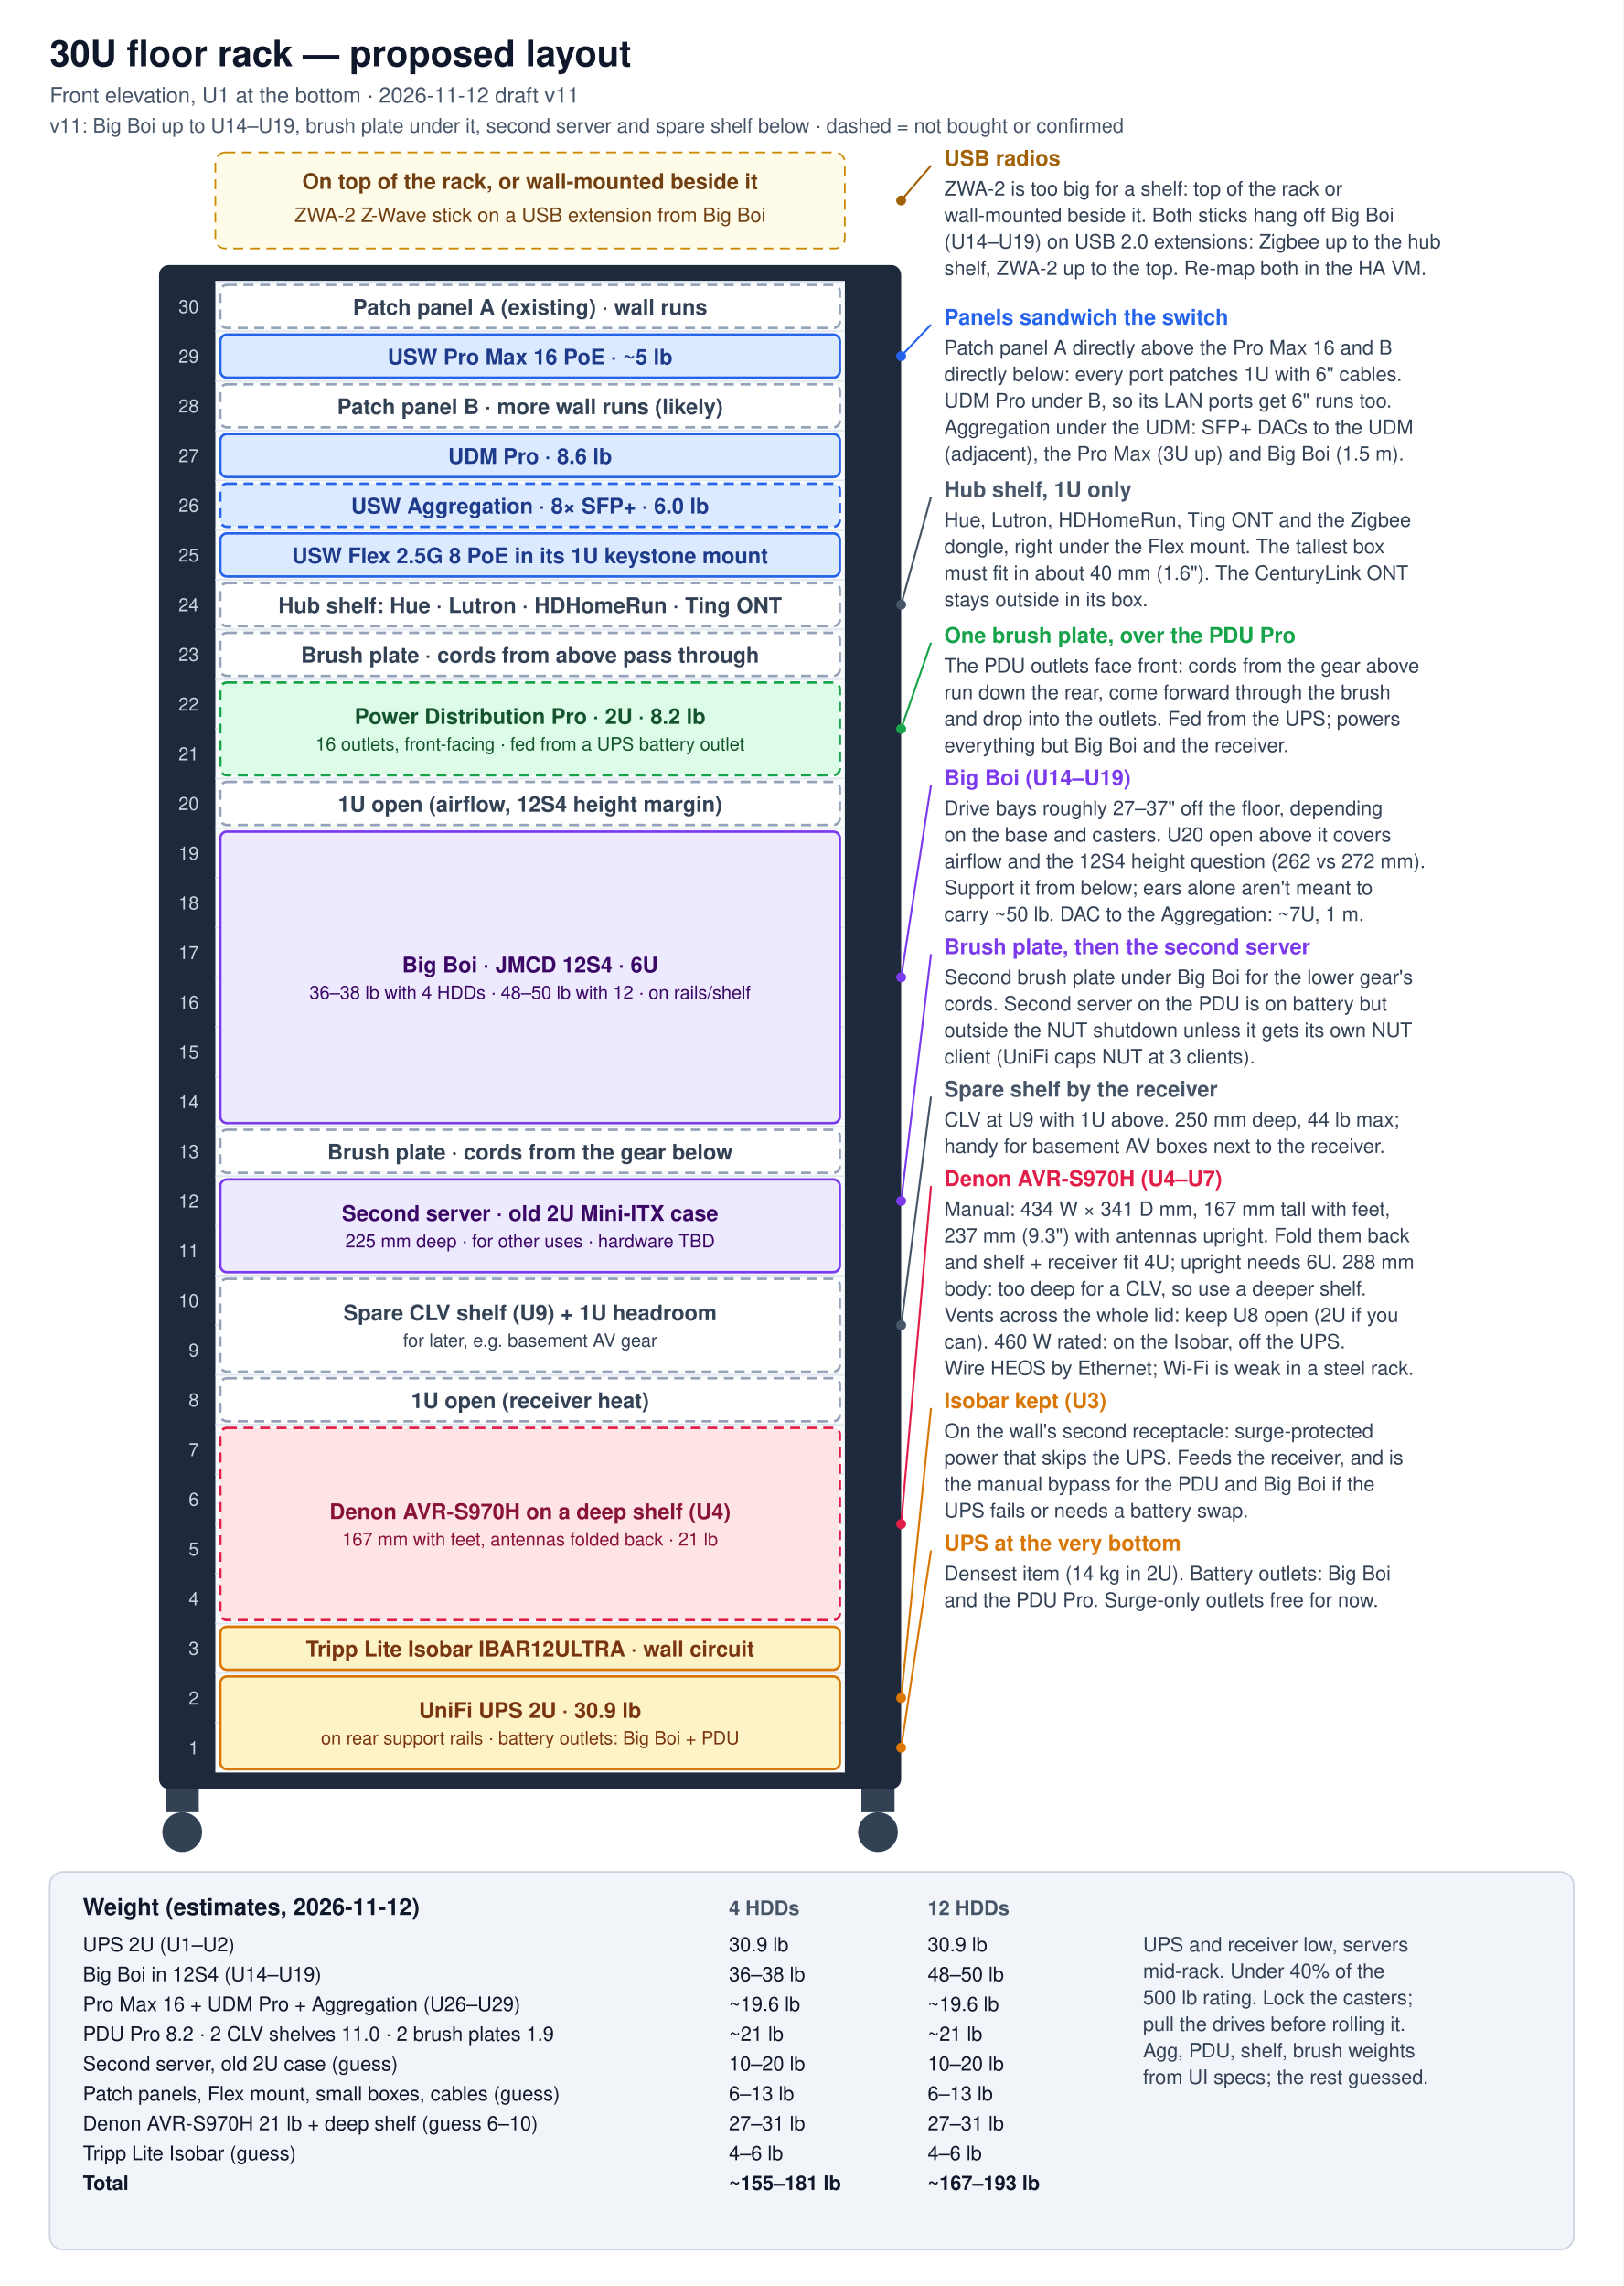
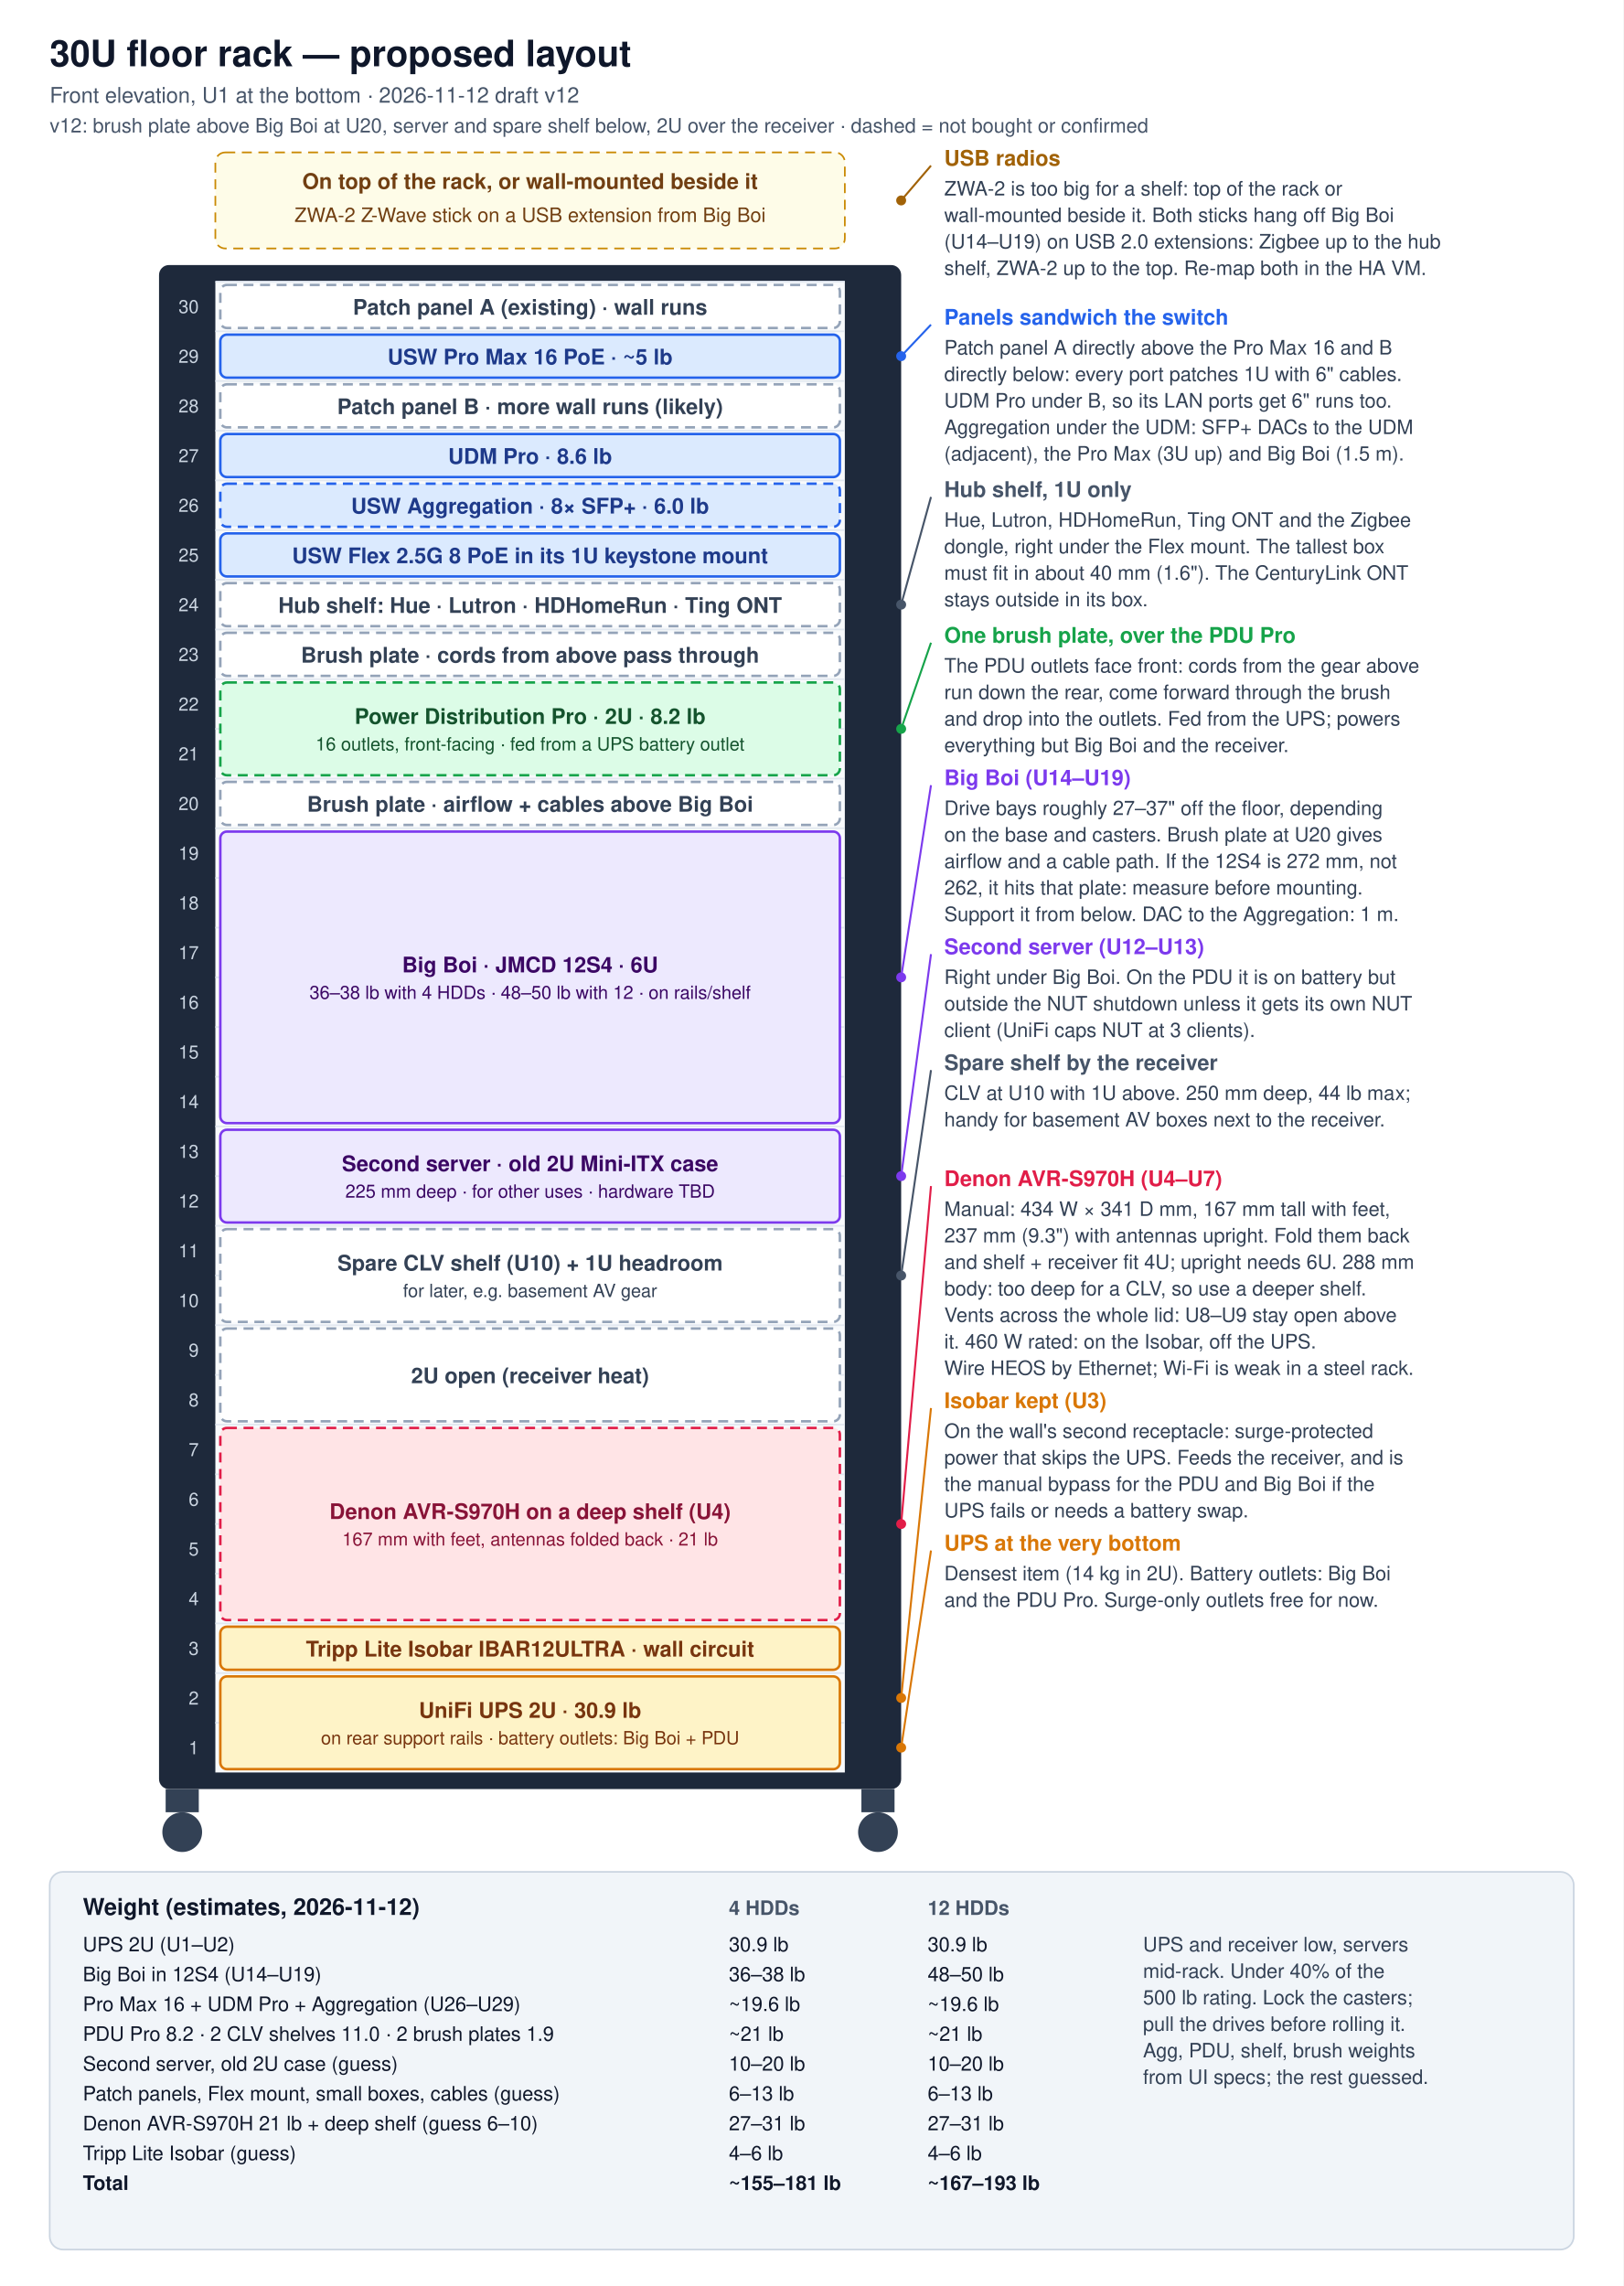
<svg xmlns="http://www.w3.org/2000/svg" viewBox="0 0 980 1380" width="980" height="1380" font-family="-apple-system, system-ui, Segoe UI, Helvetica, Arial, sans-serif">
  <defs>
    <pattern id="hatch" width="8" height="8" patternUnits="userSpaceOnUse" patternTransform="rotate(45)">
      <line x1="0" y1="0" x2="0" y2="8" stroke="#e2e8f0" stroke-width="3" />
    </pattern>
  </defs>
  <rect width="980" height="1380" fill="#ffffff" />
  <text x="30" y="40" font-size="22" font-weight="700" fill="#0f172a">30U floor rack — proposed layout</text>
-   <text x="30" y="62" font-size="13" fill="#475569">Front elevation, U1 at the bottom · 2026-11-12 draft v11</text>
-   <text x="30" y="80" font-size="12" fill="#475569">v11: Big Boi up to U14–U19, brush plate under it, second server and spare shelf below · dashed = not bought or confirmed</text>
+   <text x="30" y="62" font-size="13" fill="#475569">Front elevation, U1 at the bottom · 2026-11-12 draft v12</text>
+   <text x="30" y="80" font-size="12" fill="#475569">v12: brush plate above Big Boi at U20, server and spare shelf below, 2U over the receiver · dashed = not bought or confirmed</text>
  <rect x="130" y="92" width="380" height="58" rx="6" fill="#fefce8" stroke="#ca8a04" stroke-dasharray="6 4" />
  <text x="320" y="114" font-size="13" font-weight="700" fill="#713f12" text-anchor="middle">On top of the rack, or wall-mounted beside it</text>
  <text x="320" y="134" font-size="12" fill="#713f12" text-anchor="middle">ZWA-2 Z-Wave stick on a USB extension from Big Boi</text>
  <rect x="96" y="160" width="448" height="920" rx="6" fill="#1e293b" />
  <rect x="130" y="170" width="380" height="900" fill="#f8fafc" />
  <text x="120" y="1059" font-size="11" fill="#cbd5e1" text-anchor="end">1</text>
  <line x1="130" y1="1040" x2="510" y2="1040" stroke="#e2e8f0" />
  <text x="120" y="1029" font-size="11" fill="#cbd5e1" text-anchor="end">2</text>
  <line x1="130" y1="1010" x2="510" y2="1010" stroke="#e2e8f0" />
  <text x="120" y="999" font-size="11" fill="#cbd5e1" text-anchor="end">3</text>
  <line x1="130" y1="980" x2="510" y2="980" stroke="#e2e8f0" />
  <text x="120" y="969" font-size="11" fill="#cbd5e1" text-anchor="end">4</text>
  <line x1="130" y1="950" x2="510" y2="950" stroke="#e2e8f0" />
  <text x="120" y="939" font-size="11" fill="#cbd5e1" text-anchor="end">5</text>
  <line x1="130" y1="920" x2="510" y2="920" stroke="#e2e8f0" />
  <text x="120" y="909" font-size="11" fill="#cbd5e1" text-anchor="end">6</text>
  <line x1="130" y1="890" x2="510" y2="890" stroke="#e2e8f0" />
  <text x="120" y="879" font-size="11" fill="#cbd5e1" text-anchor="end">7</text>
  <line x1="130" y1="860" x2="510" y2="860" stroke="#e2e8f0" />
  <text x="120" y="849" font-size="11" fill="#cbd5e1" text-anchor="end">8</text>
  <line x1="130" y1="830" x2="510" y2="830" stroke="#e2e8f0" />
  <text x="120" y="819" font-size="11" fill="#cbd5e1" text-anchor="end">9</text>
  <line x1="130" y1="800" x2="510" y2="800" stroke="#e2e8f0" />
  <text x="120" y="789" font-size="11" fill="#cbd5e1" text-anchor="end">10</text>
  <line x1="130" y1="770" x2="510" y2="770" stroke="#e2e8f0" />
  <text x="120" y="759" font-size="11" fill="#cbd5e1" text-anchor="end">11</text>
  <line x1="130" y1="740" x2="510" y2="740" stroke="#e2e8f0" />
  <text x="120" y="729" font-size="11" fill="#cbd5e1" text-anchor="end">12</text>
  <line x1="130" y1="710" x2="510" y2="710" stroke="#e2e8f0" />
  <text x="120" y="699" font-size="11" fill="#cbd5e1" text-anchor="end">13</text>
  <line x1="130" y1="680" x2="510" y2="680" stroke="#e2e8f0" />
  <text x="120" y="669" font-size="11" fill="#cbd5e1" text-anchor="end">14</text>
  <line x1="130" y1="650" x2="510" y2="650" stroke="#e2e8f0" />
  <text x="120" y="639" font-size="11" fill="#cbd5e1" text-anchor="end">15</text>
  <line x1="130" y1="620" x2="510" y2="620" stroke="#e2e8f0" />
  <text x="120" y="609" font-size="11" fill="#cbd5e1" text-anchor="end">16</text>
  <line x1="130" y1="590" x2="510" y2="590" stroke="#e2e8f0" />
  <text x="120" y="579" font-size="11" fill="#cbd5e1" text-anchor="end">17</text>
  <line x1="130" y1="560" x2="510" y2="560" stroke="#e2e8f0" />
  <text x="120" y="549" font-size="11" fill="#cbd5e1" text-anchor="end">18</text>
  <line x1="130" y1="530" x2="510" y2="530" stroke="#e2e8f0" />
  <text x="120" y="519" font-size="11" fill="#cbd5e1" text-anchor="end">19</text>
  <line x1="130" y1="500" x2="510" y2="500" stroke="#e2e8f0" />
  <text x="120" y="489" font-size="11" fill="#cbd5e1" text-anchor="end">20</text>
  <line x1="130" y1="470" x2="510" y2="470" stroke="#e2e8f0" />
  <text x="120" y="459" font-size="11" fill="#cbd5e1" text-anchor="end">21</text>
  <line x1="130" y1="440" x2="510" y2="440" stroke="#e2e8f0" />
  <text x="120" y="429" font-size="11" fill="#cbd5e1" text-anchor="end">22</text>
  <line x1="130" y1="410" x2="510" y2="410" stroke="#e2e8f0" />
  <text x="120" y="399" font-size="11" fill="#cbd5e1" text-anchor="end">23</text>
  <line x1="130" y1="380" x2="510" y2="380" stroke="#e2e8f0" />
  <text x="120" y="369" font-size="11" fill="#cbd5e1" text-anchor="end">24</text>
  <line x1="130" y1="350" x2="510" y2="350" stroke="#e2e8f0" />
  <text x="120" y="339" font-size="11" fill="#cbd5e1" text-anchor="end">25</text>
  <line x1="130" y1="320" x2="510" y2="320" stroke="#e2e8f0" />
  <text x="120" y="309" font-size="11" fill="#cbd5e1" text-anchor="end">26</text>
  <line x1="130" y1="290" x2="510" y2="290" stroke="#e2e8f0" />
  <text x="120" y="279" font-size="11" fill="#cbd5e1" text-anchor="end">27</text>
  <line x1="130" y1="260" x2="510" y2="260" stroke="#e2e8f0" />
  <text x="120" y="249" font-size="11" fill="#cbd5e1" text-anchor="end">28</text>
  <line x1="130" y1="230" x2="510" y2="230" stroke="#e2e8f0" />
  <text x="120" y="219" font-size="11" fill="#cbd5e1" text-anchor="end">29</text>
  <line x1="130" y1="200" x2="510" y2="200" stroke="#e2e8f0" />
  <text x="120" y="189" font-size="11" fill="#cbd5e1" text-anchor="end">30</text>
  <line x1="130" y1="170" x2="510" y2="170" stroke="#e2e8f0" />
  <rect x="100" y="1080" width="20" height="14" fill="#334155" />
  <circle cx="110" cy="1106" r="12" fill="#334155" />
  <rect x="520" y="1080" width="20" height="14" fill="#334155" />
  <circle cx="530" cy="1106" r="12" fill="#334155" />
  <rect x="133" y="172" width="374" height="26" rx="4" fill="#ffffff" stroke="#94a3b8" stroke-width="1.5" stroke-dasharray="6 4" />
  <text x="320" y="190" font-size="13" font-weight="700" fill="#334155" text-anchor="middle">Patch panel A (existing)  ·  wall runs</text>
  <rect x="133" y="202" width="374" height="26" rx="4" fill="#dbeafe" stroke="#2563eb" stroke-width="1.5" />
  <text x="320" y="220" font-size="13" font-weight="700" fill="#1e3a8a" text-anchor="middle">USW Pro Max 16 PoE  ·  ~5 lb</text>
  <rect x="133" y="232" width="374" height="26" rx="4" fill="#ffffff" stroke="#94a3b8" stroke-width="1.5" stroke-dasharray="6 4" />
  <text x="320" y="250" font-size="13" font-weight="700" fill="#334155" text-anchor="middle">Patch panel B  ·  more wall runs (likely)</text>
  <rect x="133" y="262" width="374" height="26" rx="4" fill="#dbeafe" stroke="#2563eb" stroke-width="1.5" />
  <text x="320" y="280" font-size="13" font-weight="700" fill="#1e3a8a" text-anchor="middle">UDM Pro  ·  8.6 lb</text>
  <rect x="133" y="292" width="374" height="26" rx="4" fill="#dbeafe" stroke="#2563eb" stroke-width="1.5" stroke-dasharray="6 4" />
  <text x="320" y="310" font-size="13" font-weight="700" fill="#1e3a8a" text-anchor="middle">USW Aggregation  ·  8× SFP+  ·  6.0 lb</text>
  <rect x="133" y="322" width="374" height="26" rx="4" fill="#dbeafe" stroke="#2563eb" stroke-width="1.5" />
  <text x="320" y="340" font-size="13" font-weight="700" fill="#1e3a8a" text-anchor="middle">USW Flex 2.5G 8 PoE in its 1U keystone mount</text>
  <rect x="133" y="352" width="374" height="26" rx="4" fill="#ffffff" stroke="#94a3b8" stroke-width="1.5" stroke-dasharray="6 4" />
  <text x="320" y="370" font-size="13" font-weight="700" fill="#334155" text-anchor="middle">Hub shelf: Hue · Lutron · HDHomeRun · Ting ONT</text>
  <rect x="133" y="382" width="374" height="26" rx="4" fill="#ffffff" stroke="#94a3b8" stroke-width="1.5" stroke-dasharray="6 4" />
  <text x="320" y="400" font-size="13" font-weight="700" fill="#334155" text-anchor="middle">Brush plate  ·  cords from above pass through</text>
  <rect x="133" y="412" width="374" height="56" rx="4" fill="#dcfce7" stroke="#16a34a" stroke-width="1.5" stroke-dasharray="6 4" />
  <text x="320" y="437" font-size="13" font-weight="700" fill="#14532d" text-anchor="middle">Power Distribution Pro  ·  2U  ·  8.2 lb</text>
  <text x="320" y="453" font-size="11" fill="#14532d" text-anchor="middle">16 outlets, front-facing · fed from a UPS battery outlet</text>
  <rect x="133" y="472" width="374" height="26" rx="4" fill="#ffffff" stroke="#94a3b8" stroke-width="1.5" stroke-dasharray="6 4" />
-   <text x="320" y="490" font-size="13" font-weight="700" fill="#334155" text-anchor="middle">1U open (airflow, 12S4 height margin)</text>
+   <text x="320" y="490" font-size="13" font-weight="700" fill="#334155" text-anchor="middle">Brush plate  ·  airflow + cables above Big Boi</text>
  <rect x="133" y="502" width="374" height="176" rx="4" fill="#ede9fe" stroke="#7c3aed" stroke-width="1.5" />
  <text x="320" y="587" font-size="13" font-weight="700" fill="#3b0764" text-anchor="middle">Big Boi · JMCD 12S4 · 6U</text>
  <text x="320" y="603" font-size="11" fill="#3b0764" text-anchor="middle">36–38 lb with 4 HDDs · 48–50 lb with 12 · on rails/shelf</text>
-   <rect x="133" y="682" width="374" height="26" rx="4" fill="#ffffff" stroke="#94a3b8" stroke-width="1.5" stroke-dasharray="6 4" />
-   <text x="320" y="700" font-size="13" font-weight="700" fill="#334155" text-anchor="middle">Brush plate  ·  cords from the gear below</text>
-   <rect x="133" y="712" width="374" height="56" rx="4" fill="#ede9fe" stroke="#7c3aed" stroke-width="1.5" />
-   <text x="320" y="737" font-size="13" font-weight="700" fill="#3b0764" text-anchor="middle">Second server · old 2U Mini-ITX case</text>
-   <text x="320" y="753" font-size="11" fill="#3b0764" text-anchor="middle">225 mm deep · for other uses · hardware TBD</text>
-   <rect x="133" y="772" width="374" height="56" rx="4" fill="#ffffff" stroke="#94a3b8" stroke-width="1.5" stroke-dasharray="6 4" />
-   <text x="320" y="797" font-size="13" font-weight="700" fill="#334155" text-anchor="middle">Spare CLV shelf (U9) + 1U headroom</text>
-   <text x="320" y="813" font-size="11" fill="#334155" text-anchor="middle">for later, e.g. basement AV gear</text>
-   <rect x="133" y="832" width="374" height="26" rx="4" fill="#ffffff" stroke="#94a3b8" stroke-width="1.5" stroke-dasharray="6 4" />
-   <text x="320" y="850" font-size="13" font-weight="700" fill="#334155" text-anchor="middle">1U open (receiver heat)</text>
+   <rect x="133" y="682" width="374" height="56" rx="4" fill="#ede9fe" stroke="#7c3aed" stroke-width="1.5" />
+   <text x="320" y="707" font-size="13" font-weight="700" fill="#3b0764" text-anchor="middle">Second server · old 2U Mini-ITX case</text>
+   <text x="320" y="723" font-size="11" fill="#3b0764" text-anchor="middle">225 mm deep · for other uses · hardware TBD</text>
+   <rect x="133" y="742" width="374" height="56" rx="4" fill="#ffffff" stroke="#94a3b8" stroke-width="1.5" stroke-dasharray="6 4" />
+   <text x="320" y="767" font-size="13" font-weight="700" fill="#334155" text-anchor="middle">Spare CLV shelf (U10) + 1U headroom</text>
+   <text x="320" y="783" font-size="11" fill="#334155" text-anchor="middle">for later, e.g. basement AV gear</text>
+   <rect x="133" y="802" width="374" height="56" rx="4" fill="#ffffff" stroke="#94a3b8" stroke-width="1.5" stroke-dasharray="6 4" />
+   <text x="320" y="835" font-size="13" font-weight="700" fill="#334155" text-anchor="middle">2U open (receiver heat)</text>
  <rect x="133" y="862" width="374" height="116" rx="4" fill="#ffe4e6" stroke="#e11d48" stroke-width="1.5" stroke-dasharray="6 4" />
  <text x="320" y="917" font-size="13" font-weight="700" fill="#881337" text-anchor="middle">Denon AVR-S970H on a deep shelf (U4)</text>
  <text x="320" y="933" font-size="11" fill="#881337" text-anchor="middle">167 mm with feet, antennas folded back · 21 lb</text>
  <rect x="133" y="982" width="374" height="26" rx="4" fill="#fef3c7" stroke="#d97706" stroke-width="1.5" />
  <text x="320" y="1000" font-size="13" font-weight="700" fill="#78350f" text-anchor="middle">Tripp Lite Isobar IBAR12ULTRA  ·  wall circuit</text>
  <rect x="133" y="1012" width="374" height="56" rx="4" fill="#fef3c7" stroke="#d97706" stroke-width="1.5" />
  <text x="320" y="1037" font-size="13" font-weight="700" fill="#78350f" text-anchor="middle">UniFi UPS 2U  ·  30.9 lb</text>
  <text x="320" y="1053" font-size="11" fill="#78350f" text-anchor="middle">on rear support rails · battery outlets: Big Boi + PDU</text>
  <line x1="544" y1="121" x2="562" y2="100" stroke="#a16207" stroke-width="1.2" />
  <circle cx="544" cy="121" r="3" fill="#a16207" />
  <text x="570" y="100" font-size="13" font-weight="700" fill="#a16207">USB radios</text>
  <text x="570" y="118" font-size="12" fill="#334155">ZWA-2 is too big for a shelf: top of the rack or</text>
  <text x="570" y="134" font-size="12" fill="#334155">wall-mounted beside it. Both sticks hang off Big Boi</text>
  <text x="570" y="150" font-size="12" fill="#334155">(U14–U19) on USB 2.0 extensions: Zigbee up to the hub</text>
  <text x="570" y="166" font-size="12" fill="#334155">shelf, ZWA-2 up to the top. Re-map both in the HA VM.</text>
  <line x1="544" y1="215" x2="562" y2="196" stroke="#2563eb" stroke-width="1.2" />
  <circle cx="544" cy="215" r="3" fill="#2563eb" />
  <text x="570" y="196" font-size="13" font-weight="700" fill="#2563eb">Panels sandwich the switch</text>
  <text x="570" y="214" font-size="12" fill="#334155">Patch panel A directly above the Pro Max 16 and B</text>
  <text x="570" y="230" font-size="12" fill="#334155">directly below: every port patches 1U with 6" cables.</text>
  <text x="570" y="246" font-size="12" fill="#334155">UDM Pro under B, so its LAN ports get 6" runs too.</text>
  <text x="570" y="262" font-size="12" fill="#334155">Aggregation under the UDM: SFP+ DACs to the UDM</text>
  <text x="570" y="278" font-size="12" fill="#334155">(adjacent), the Pro Max (3U up) and Big Boi (1.5 m).</text>
  <line x1="544" y1="365" x2="562" y2="300" stroke="#475569" stroke-width="1.2" />
  <circle cx="544" cy="365" r="3" fill="#475569" />
  <text x="570" y="300" font-size="13" font-weight="700" fill="#475569">Hub shelf, 1U only</text>
  <text x="570" y="318" font-size="12" fill="#334155">Hue, Lutron, HDHomeRun, Ting ONT and the Zigbee</text>
  <text x="570" y="334" font-size="12" fill="#334155">dongle, right under the Flex mount. The tallest box</text>
  <text x="570" y="350" font-size="12" fill="#334155">must fit in about 40 mm (1.6"). The CenturyLink ONT</text>
  <text x="570" y="366" font-size="12" fill="#334155">stays outside in its box.</text>
  <line x1="544" y1="440" x2="562" y2="388" stroke="#16a34a" stroke-width="1.2" />
  <circle cx="544" cy="440" r="3" fill="#16a34a" />
  <text x="570" y="388" font-size="13" font-weight="700" fill="#16a34a">One brush plate, over the PDU Pro</text>
  <text x="570" y="406" font-size="12" fill="#334155">The PDU outlets face front: cords from the gear above</text>
  <text x="570" y="422" font-size="12" fill="#334155">run down the rear, come forward through the brush</text>
  <text x="570" y="438" font-size="12" fill="#334155">and drop into the outlets. Fed from the UPS; powers</text>
  <text x="570" y="454" font-size="12" fill="#334155">everything but Big Boi and the receiver.</text>
  <line x1="544" y1="590" x2="562" y2="474" stroke="#7c3aed" stroke-width="1.2" />
  <circle cx="544" cy="590" r="3" fill="#7c3aed" />
  <text x="570" y="474" font-size="13" font-weight="700" fill="#7c3aed">Big Boi (U14–U19)</text>
  <text x="570" y="492" font-size="12" fill="#334155">Drive bays roughly 27–37" off the floor, depending</text>
-   <text x="570" y="508" font-size="12" fill="#334155">on the base and casters. U20 open above it covers</text>
-   <text x="570" y="524" font-size="12" fill="#334155">airflow and the 12S4 height question (262 vs 272 mm).</text>
-   <text x="570" y="540" font-size="12" fill="#334155">Support it from below; ears alone aren't meant to</text>
-   <text x="570" y="556" font-size="12" fill="#334155">carry ~50 lb. DAC to the Aggregation: ~7U, 1 m.</text>
-   <line x1="544" y1="725" x2="562" y2="576" stroke="#7c3aed" stroke-width="1.2" />
-   <circle cx="544" cy="725" r="3" fill="#7c3aed" />
-   <text x="570" y="576" font-size="13" font-weight="700" fill="#7c3aed">Brush plate, then the second server</text>
-   <text x="570" y="594" font-size="12" fill="#334155">Second brush plate under Big Boi for the lower gear's</text>
-   <text x="570" y="610" font-size="12" fill="#334155">cords. Second server on the PDU is on battery but</text>
-   <text x="570" y="626" font-size="12" fill="#334155">outside the NUT shutdown unless it gets its own NUT</text>
-   <text x="570" y="642" font-size="12" fill="#334155">client (UniFi caps NUT at 3 clients).</text>
-   <line x1="544" y1="800" x2="562" y2="662" stroke="#475569" stroke-width="1.2" />
-   <circle cx="544" cy="800" r="3" fill="#475569" />
-   <text x="570" y="662" font-size="13" font-weight="700" fill="#475569">Spare shelf by the receiver</text>
-   <text x="570" y="680" font-size="12" fill="#334155">CLV at U9 with 1U above. 250 mm deep, 44 lb max;</text>
-   <text x="570" y="696" font-size="12" fill="#334155">handy for basement AV boxes next to the receiver.</text>
+   <text x="570" y="508" font-size="12" fill="#334155">on the base and casters. Brush plate at U20 gives</text>
+   <text x="570" y="524" font-size="12" fill="#334155">airflow and a cable path. If the 12S4 is 272 mm, not</text>
+   <text x="570" y="540" font-size="12" fill="#334155">262, it hits that plate: measure before mounting.</text>
+   <text x="570" y="556" font-size="12" fill="#334155">Support it from below. DAC to the Aggregation: 1 m.</text>
+   <line x1="544" y1="710" x2="562" y2="576" stroke="#7c3aed" stroke-width="1.2" />
+   <circle cx="544" cy="710" r="3" fill="#7c3aed" />
+   <text x="570" y="576" font-size="13" font-weight="700" fill="#7c3aed">Second server (U12–U13)</text>
+   <text x="570" y="594" font-size="12" fill="#334155">Right under Big Boi. On the PDU it is on battery but</text>
+   <text x="570" y="610" font-size="12" fill="#334155">outside the NUT shutdown unless it gets its own NUT</text>
+   <text x="570" y="626" font-size="12" fill="#334155">client (UniFi caps NUT at 3 clients).</text>
+   <line x1="544" y1="770" x2="562" y2="646" stroke="#475569" stroke-width="1.2" />
+   <circle cx="544" cy="770" r="3" fill="#475569" />
+   <text x="570" y="646" font-size="13" font-weight="700" fill="#475569">Spare shelf by the receiver</text>
+   <text x="570" y="664" font-size="12" fill="#334155">CLV at U10 with 1U above. 250 mm deep, 44 lb max;</text>
+   <text x="570" y="680" font-size="12" fill="#334155">handy for basement AV boxes next to the receiver.</text>
  <line x1="544" y1="920" x2="562" y2="716" stroke="#e11d48" stroke-width="1.2" />
  <circle cx="544" cy="920" r="3" fill="#e11d48" />
  <text x="570" y="716" font-size="13" font-weight="700" fill="#e11d48">Denon AVR-S970H (U4–U7)</text>
  <text x="570" y="734" font-size="12" fill="#334155">Manual: 434 W × 341 D mm, 167 mm tall with feet,</text>
  <text x="570" y="750" font-size="12" fill="#334155">237 mm (9.3") with antennas upright. Fold them back</text>
  <text x="570" y="766" font-size="12" fill="#334155">and shelf + receiver fit 4U; upright needs 6U. 288 mm</text>
  <text x="570" y="782" font-size="12" fill="#334155">body: too deep for a CLV, so use a deeper shelf.</text>
-   <text x="570" y="798" font-size="12" fill="#334155">Vents across the whole lid: keep U8 open (2U if you</text>
-   <text x="570" y="814" font-size="12" fill="#334155">can). 460 W rated: on the Isobar, off the UPS.</text>
+   <text x="570" y="798" font-size="12" fill="#334155">Vents across the whole lid: U8–U9 stay open above</text>
+   <text x="570" y="814" font-size="12" fill="#334155">it. 460 W rated: on the Isobar, off the UPS.</text>
  <text x="570" y="830" font-size="12" fill="#334155">Wire HEOS by Ethernet; Wi-Fi is weak in a steel rack.</text>
  <line x1="544" y1="1025" x2="562" y2="850" stroke="#d97706" stroke-width="1.2" />
  <circle cx="544" cy="1025" r="3" fill="#d97706" />
  <text x="570" y="850" font-size="13" font-weight="700" fill="#d97706">Isobar kept (U3)</text>
  <text x="570" y="868" font-size="12" fill="#334155">On the wall's second receptacle: surge-protected</text>
  <text x="570" y="884" font-size="12" fill="#334155">power that skips the UPS. Feeds the receiver, and is</text>
  <text x="570" y="900" font-size="12" fill="#334155">the manual bypass for the PDU and Big Boi if the</text>
  <text x="570" y="916" font-size="12" fill="#334155">UPS fails or needs a battery swap.</text>
  <line x1="544" y1="1055" x2="562" y2="936" stroke="#d97706" stroke-width="1.2" />
  <circle cx="544" cy="1055" r="3" fill="#d97706" />
  <text x="570" y="936" font-size="13" font-weight="700" fill="#d97706">UPS at the very bottom</text>
  <text x="570" y="954" font-size="12" fill="#334155">Densest item (14 kg in 2U). Battery outlets: Big Boi</text>
  <text x="570" y="970" font-size="12" fill="#334155">and the PDU Pro. Surge-only outlets free for now.</text>
  <rect x="30" y="1130" width="920" height="228" rx="8" fill="#f1f5f9" stroke="#cbd5e1" />
  <text x="50" y="1156" font-size="14" font-weight="700" fill="#0f172a">Weight (estimates, 2026-11-12)</text>
  <text x="440" y="1156" font-size="12" font-weight="700" fill="#475569">4 HDDs</text>
  <text x="560" y="1156" font-size="12" font-weight="700" fill="#475569">12 HDDs</text>
  <text x="50" y="1178" font-size="12" font-weight="400" fill="#0f172a">UPS 2U (U1–U2)</text>
  <text x="440" y="1178" font-size="12" font-weight="400" fill="#0f172a">30.9 lb</text>
  <text x="560" y="1178" font-size="12" font-weight="400" fill="#0f172a">30.9 lb</text>
  <text x="50" y="1196" font-size="12" font-weight="400" fill="#0f172a">Big Boi in 12S4 (U14–U19)</text>
  <text x="440" y="1196" font-size="12" font-weight="400" fill="#0f172a">36–38 lb</text>
  <text x="560" y="1196" font-size="12" font-weight="400" fill="#0f172a">48–50 lb</text>
  <text x="50" y="1214" font-size="12" font-weight="400" fill="#0f172a">Pro Max 16 + UDM Pro + Aggregation (U26–U29)</text>
  <text x="440" y="1214" font-size="12" font-weight="400" fill="#0f172a">~19.6 lb</text>
  <text x="560" y="1214" font-size="12" font-weight="400" fill="#0f172a">~19.6 lb</text>
  <text x="50" y="1232" font-size="12" font-weight="400" fill="#0f172a">PDU Pro 8.2 · 2 CLV shelves 11.0 · 2 brush plates 1.9</text>
  <text x="440" y="1232" font-size="12" font-weight="400" fill="#0f172a">~21 lb</text>
  <text x="560" y="1232" font-size="12" font-weight="400" fill="#0f172a">~21 lb</text>
  <text x="50" y="1250" font-size="12" font-weight="400" fill="#0f172a">Second server, old 2U case (guess)</text>
  <text x="440" y="1250" font-size="12" font-weight="400" fill="#0f172a">10–20 lb</text>
  <text x="560" y="1250" font-size="12" font-weight="400" fill="#0f172a">10–20 lb</text>
  <text x="50" y="1268" font-size="12" font-weight="400" fill="#0f172a">Patch panels, Flex mount, small boxes, cables (guess)</text>
  <text x="440" y="1268" font-size="12" font-weight="400" fill="#0f172a">6–13 lb</text>
  <text x="560" y="1268" font-size="12" font-weight="400" fill="#0f172a">6–13 lb</text>
  <text x="50" y="1286" font-size="12" font-weight="400" fill="#0f172a">Denon AVR-S970H 21 lb + deep shelf (guess 6–10)</text>
  <text x="440" y="1286" font-size="12" font-weight="400" fill="#0f172a">27–31 lb</text>
  <text x="560" y="1286" font-size="12" font-weight="400" fill="#0f172a">27–31 lb</text>
  <text x="50" y="1304" font-size="12" font-weight="400" fill="#0f172a">Tripp Lite Isobar (guess)</text>
  <text x="440" y="1304" font-size="12" font-weight="400" fill="#0f172a">4–6 lb</text>
  <text x="560" y="1304" font-size="12" font-weight="400" fill="#0f172a">4–6 lb</text>
  <text x="50" y="1322" font-size="12" font-weight="700" fill="#0f172a">Total</text>
  <text x="440" y="1322" font-size="12" font-weight="700" fill="#0f172a">~155–181 lb</text>
  <text x="560" y="1322" font-size="12" font-weight="700" fill="#0f172a">~167–193 lb</text>
  <text x="690" y="1178" font-size="12" fill="#334155">UPS and receiver low, servers</text>
  <text x="690" y="1194" font-size="12" fill="#334155">mid-rack. Under 40% of the</text>
  <text x="690" y="1210" font-size="12" fill="#334155">500 lb rating. Lock the casters;</text>
  <text x="690" y="1226" font-size="12" fill="#334155">pull the drives before rolling it.</text>
  <text x="690" y="1242" font-size="12" fill="#334155">Agg, PDU, shelf, brush weights</text>
  <text x="690" y="1258" font-size="12" fill="#334155">from UI specs; the rest guessed.</text>
</svg>
